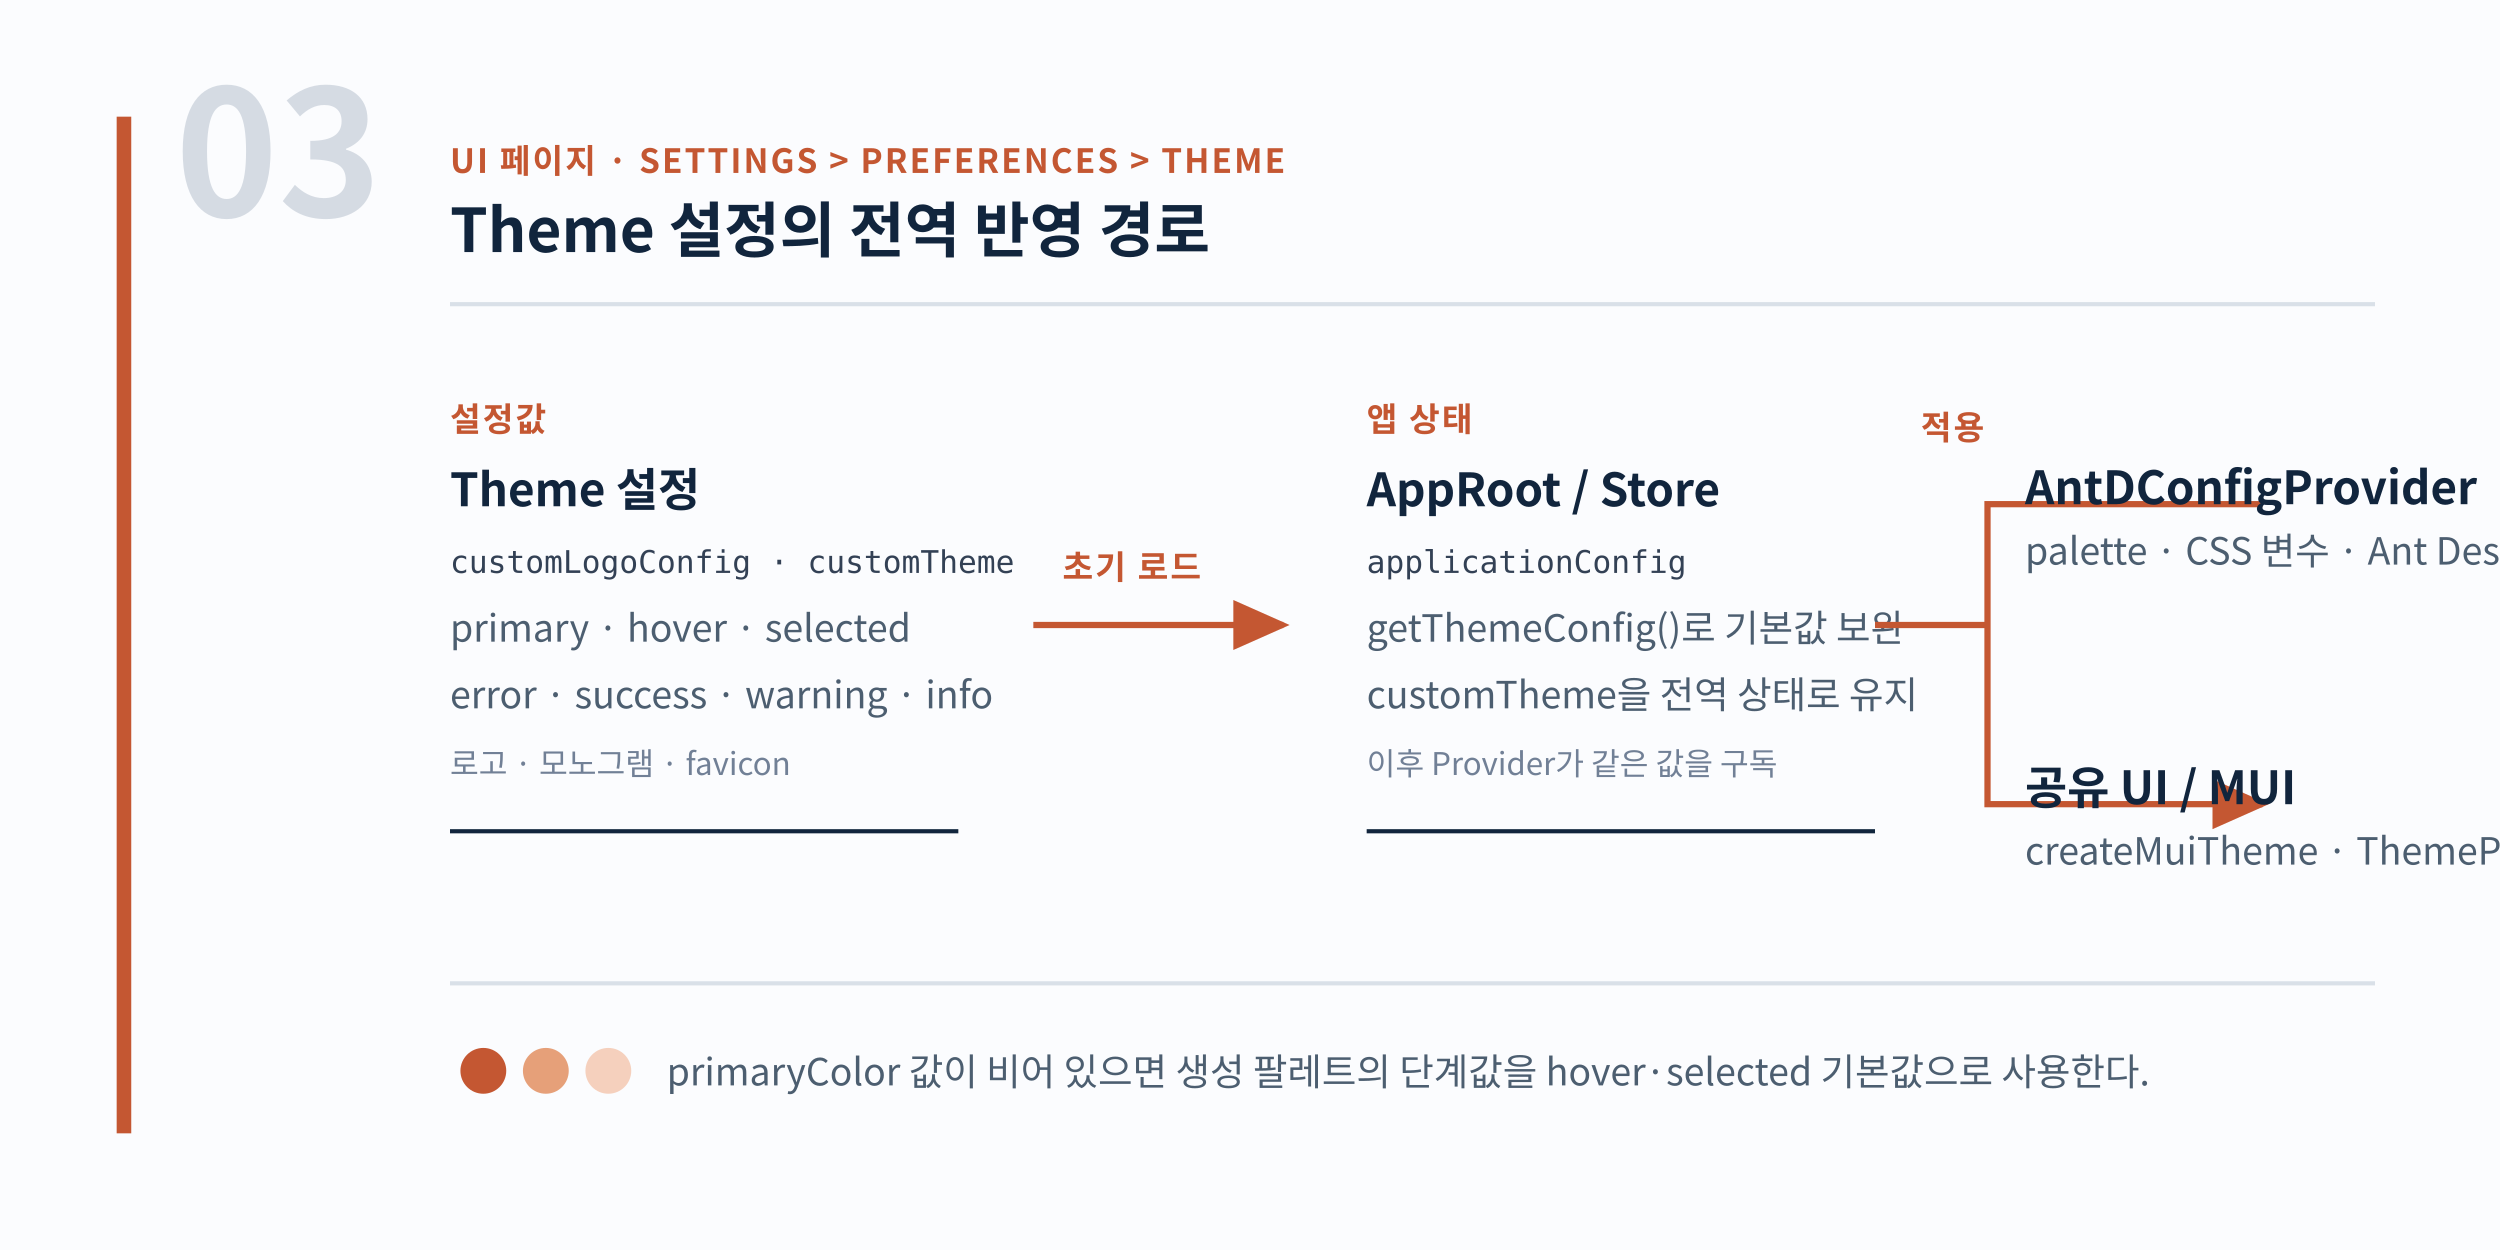
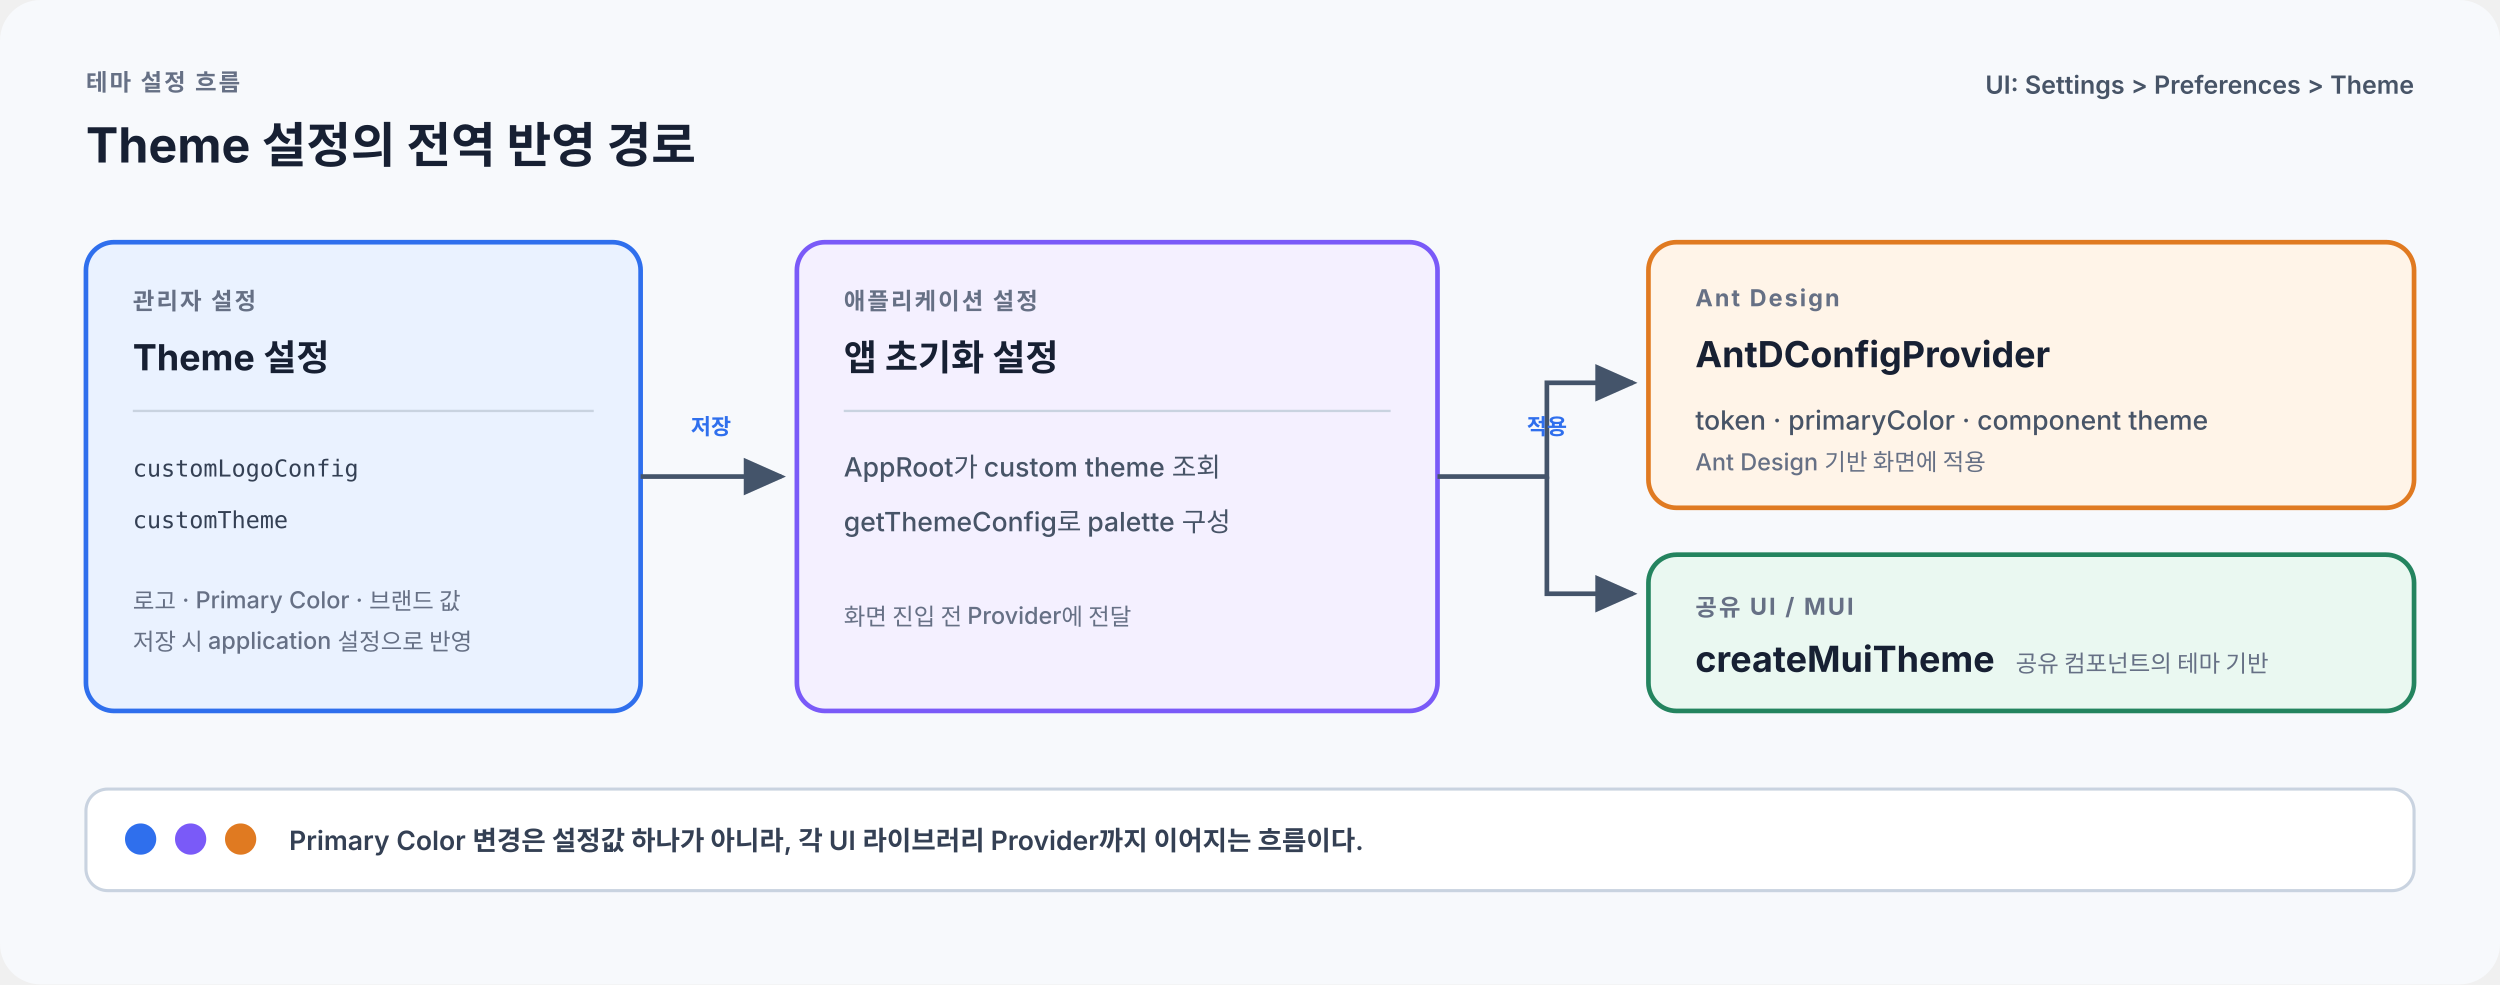
- <svg xmlns="http://www.w3.org/2000/svg" width="1200" height="600" viewBox="0 0 1200 600" role="img" aria-label="Theme 설정이 앱 상태와 여러 UI Provider에 전달되는 경로">
+ <svg xmlns="http://www.w3.org/2000/svg" width="1600" height="630" viewBox="0 0 1600 630" role="img" aria-labelledby="title desc">
  <defs>
    <marker id="arrow" markerWidth="10" markerHeight="10" refX="8" refY="4" orient="auto">
-       <path d="M0,0 L0,8 L9,4 z" fill="#c45732" />
+       <path d="M0 0 L0 8 L9 4 Z" fill="#44546A" />
    </marker>
    <style>
-       .n{font-family:'Apple SD Gothic Neo','Noto Sans CJK KR',Arial,sans-serif;fill:#d5dbe3;font-size:84px;font-weight:700}
-       .k{font-family:'Apple SD Gothic Neo','Noto Sans CJK KR',Arial,sans-serif;fill:#c45732;font-size:16px;font-weight:700;letter-spacing:1px}
-       .t{font-family:'Apple SD Gothic Neo','Noto Sans CJK KR',Arial,sans-serif;fill:#11253d;font-size:29px;font-weight:700}
-       .h{font-family:'Apple SD Gothic Neo','Noto Sans CJK KR',Arial,sans-serif;fill:#11253d;font-size:22px;font-weight:700}
-       .b{font-family:'Apple SD Gothic Neo','Noto Sans CJK KR',Arial,sans-serif;fill:#4c5e70;font-size:18px}
-       .m{font-family:Menlo,Consolas,monospace;fill:#334155;font-size:15px}
-       .s{font-family:'Apple SD Gothic Neo','Noto Sans CJK KR',Arial,sans-serif;fill:#718096;font-size:15px}
+       .bg{fill:#F7F9FC}.card{fill:#FFF;stroke:#A9B7C9;stroke-width:2.5}.setting{fill:#EAF2FF;stroke:#2F6FED;stroke-width:3}.config{fill:#F4F0FF;stroke:#7A5AF8;stroke-width:3}.antd{fill:#FFF4E8;stroke:#E07A21;stroke-width:3}.mui{fill:#EAF8F1;stroke:#24845F;stroke-width:3}.note{fill:#FFF;stroke:#C9D3E0;stroke-width:2}.line{stroke:#44546A;stroke-width:3;fill:none}.rule{stroke:#C9D3E0;stroke-width:1.5}.tag{font:700 15px -apple-system,BlinkMacSystemFont,"Segoe UI","Noto Sans KR",sans-serif;letter-spacing:1.3px;fill:#667085}.title{font:700 31px -apple-system,BlinkMacSystemFont,"Segoe UI","Noto Sans KR",sans-serif;fill:#172033}.route{font:600 16px -apple-system,BlinkMacSystemFont,"Segoe UI","Noto Sans KR",sans-serif;fill:#475467}.name{font:700 23px -apple-system,BlinkMacSystemFont,"Segoe UI","Noto Sans KR",sans-serif;fill:#172033}.body{font:500 17px -apple-system,BlinkMacSystemFont,"Segoe UI","Noto Sans KR",sans-serif;fill:#475467}.small{font:500 15px -apple-system,BlinkMacSystemFont,"Segoe UI","Noto Sans KR",sans-serif;fill:#667085}.mono{font:500 15px Menlo,Consolas,monospace;fill:#344054}.flow{font:700 14px -apple-system,BlinkMacSystemFont,"Segoe UI","Noto Sans KR",sans-serif;fill:#2F6FED}.noteText{font:600 17px -apple-system,BlinkMacSystemFont,"Segoe UI","Noto Sans KR",sans-serif;fill:#344054}
    </style>
  </defs>
-   <rect width="1200" height="600" fill="#fbfcfe" />
-   <rect x="56" y="56" width="7" height="488" fill="#c45732" />
-   <text x="84" y="104" class="n">03</text>
-   <text x="216" y="83" class="k">UI 페이지 · SETTINGS &gt; PREFERENCES &gt; THEME</text>
-   <text x="216" y="121" class="t">Theme 설정의 전역 반영 경로</text>
-   <path d="M216 146 H1140" stroke="#d9e0e8" stroke-width="2" />
-   <text x="216" y="207" class="k">설정값</text>
-   <text x="216" y="243" class="h">Theme 설정</text>
-   <text x="216" y="275" class="m">customLogoConfig · customTheme</text>
-   <text x="216" y="308" class="b">primary · hover · selected</text>
-   <text x="216" y="340" class="b">error · success · warning · info</text>
-   <text x="216" y="372" class="s">로고 · 모노그램 · favicon</text>
-   <path d="M216 399 H460" stroke="#11253d" stroke-width="2" />
-   <path d="M496 300 H616" fill="none" stroke="#c45732" stroke-width="3" marker-end="url(#arrow)" />
-   <text x="510" y="278" class="k">초기 로드</text>
-   <text x="656" y="207" class="k">앱 상태</text>
-   <text x="656" y="243" class="h">AppRoot / Store</text>
-   <text x="656" y="275" class="m">applicationConfig</text>
-   <text x="656" y="308" class="b">getThemeConfig()로 기본값 보완</text>
-   <text x="656" y="340" class="b">customTheme을 전역 상태로 유지</text>
-   <text x="656" y="372" class="s">이후 Provider가 같은 값을 구독</text>
-   <path d="M656 399 H900" stroke="#11253d" stroke-width="2" />
-   <path d="M900 300 H954 V242 H1086 M954 300 V386 H1086" fill="none" stroke="#c45732" stroke-width="3" marker-end="url(#arrow)" />
-   <text x="922" y="211" class="k">적용</text>
-   <text x="972" y="242" class="h">AntDConfigProvider</text>
-   <text x="972" y="271" class="b">palette · CSS 변수 · Ant Design</text>
-   <text x="972" y="386" class="h">공유 UI / MUI</text>
-   <text x="972" y="415" class="b">createMuiTheme · ThemeProvider</text>
-   <path d="M216 472 H1140" stroke="#d9e0e8" stroke-width="2" />
-   <circle cx="232" cy="514" r="11" fill="#c45732" />
-   <circle cx="262" cy="514" r="11" fill="#e6a079" />
-   <circle cx="292" cy="514" r="11" fill="#f5d0bd" />
-   <text x="320" y="521" class="b">primaryColor 값이 비어 있으면 생성 팔레트의 단계값을 hover·selected 기본값으로 사용한다.</text>
+   <rect class="bg" width="1600" height="630" rx="26" />
+   <text class="tag" x="55" y="58">테마 설정 흐름</text>
+   <text class="title" x="55" y="104">Theme 설정의 전역 반영 경로</text>
+   <text class="route" x="1545" y="60" text-anchor="end">UI: Settings &gt; Preferences &gt; Theme</text>
+   <rect class="setting" x="55" y="155" width="355" height="300" rx="18" />
+   <text class="tag" x="85" y="198">관리자 설정</text>
+   <text class="name" x="85" y="237">Theme 설정</text>
+   <path class="rule" d="M85 263 H380" />
+   <text class="mono" x="85" y="305">customLogoConfig</text>
+   <text class="mono" x="85" y="338">customTheme</text>
+   <text class="small" x="85" y="390">로고 · Primary Color · 브랜드 값</text>
+   <text class="small" x="85" y="416">저장 시 application 설정으로 반영</text>
+   <path class="line" d="M410 305 H500" marker-end="url(#arrow)" />
+   <text class="flow" x="455" y="278" text-anchor="middle">저장</text>
+   <rect class="config" x="510" y="155" width="410" height="300" rx="18" />
+   <text class="tag" x="540" y="198">애플리케이션 설정</text>
+   <text class="name" x="540" y="237">앱 초기화 설정</text>
+   <path class="rule" d="M540 263 H890" />
+   <text class="body" x="540" y="305">AppRoot가 custom theme 조회</text>
+   <text class="body" x="540" y="340">getThemeConfig로 palette 구성</text>
+   <text class="small" x="540" y="400">화면 진입 전 Provider에 전달</text>
+   <path class="line" d="M920 305 H990 V245 H1045" marker-end="url(#arrow)" />
+   <path class="line" d="M990 305 V380 H1045" marker-end="url(#arrow)" />
+   <text class="flow" x="990" y="278" text-anchor="middle">적용</text>
+   <rect class="antd" x="1055" y="155" width="490" height="170" rx="18" />
+   <text class="tag" x="1085" y="196">Ant Design</text>
+   <text class="name" x="1085" y="235">AntDConfigProvider</text>
+   <text class="body" x="1085" y="275">token · primaryColor · component theme</text>
+   <text class="small" x="1085" y="301">Ant Design 기반 화면에 적용</text>
+   <rect class="mui" x="1055" y="355" width="490" height="100" rx="18" />
+   <text class="tag" x="1085" y="394">공유 UI / MUI</text>
+   <text class="name" x="1085" y="430">createMuiTheme</text>
+   <text class="small" x="1290" y="430">공유 컴포넌트의 테마 기반</text>
+   <rect class="note" x="55" y="505" width="1490" height="65" rx="14" />
+   <circle cx="90" cy="537" r="10" fill="#2F6FED" />
+   <circle cx="122" cy="537" r="10" fill="#7A5AF8" />
+   <circle cx="154" cy="537" r="10" fill="#E07A21" />
+   <text class="noteText" x="185" y="544">Primary Color 변경은 설정값 하나가 아니라, 각 UI 라이브러리 Provider까지 이어지는 흐름이다.</text>
</svg>
